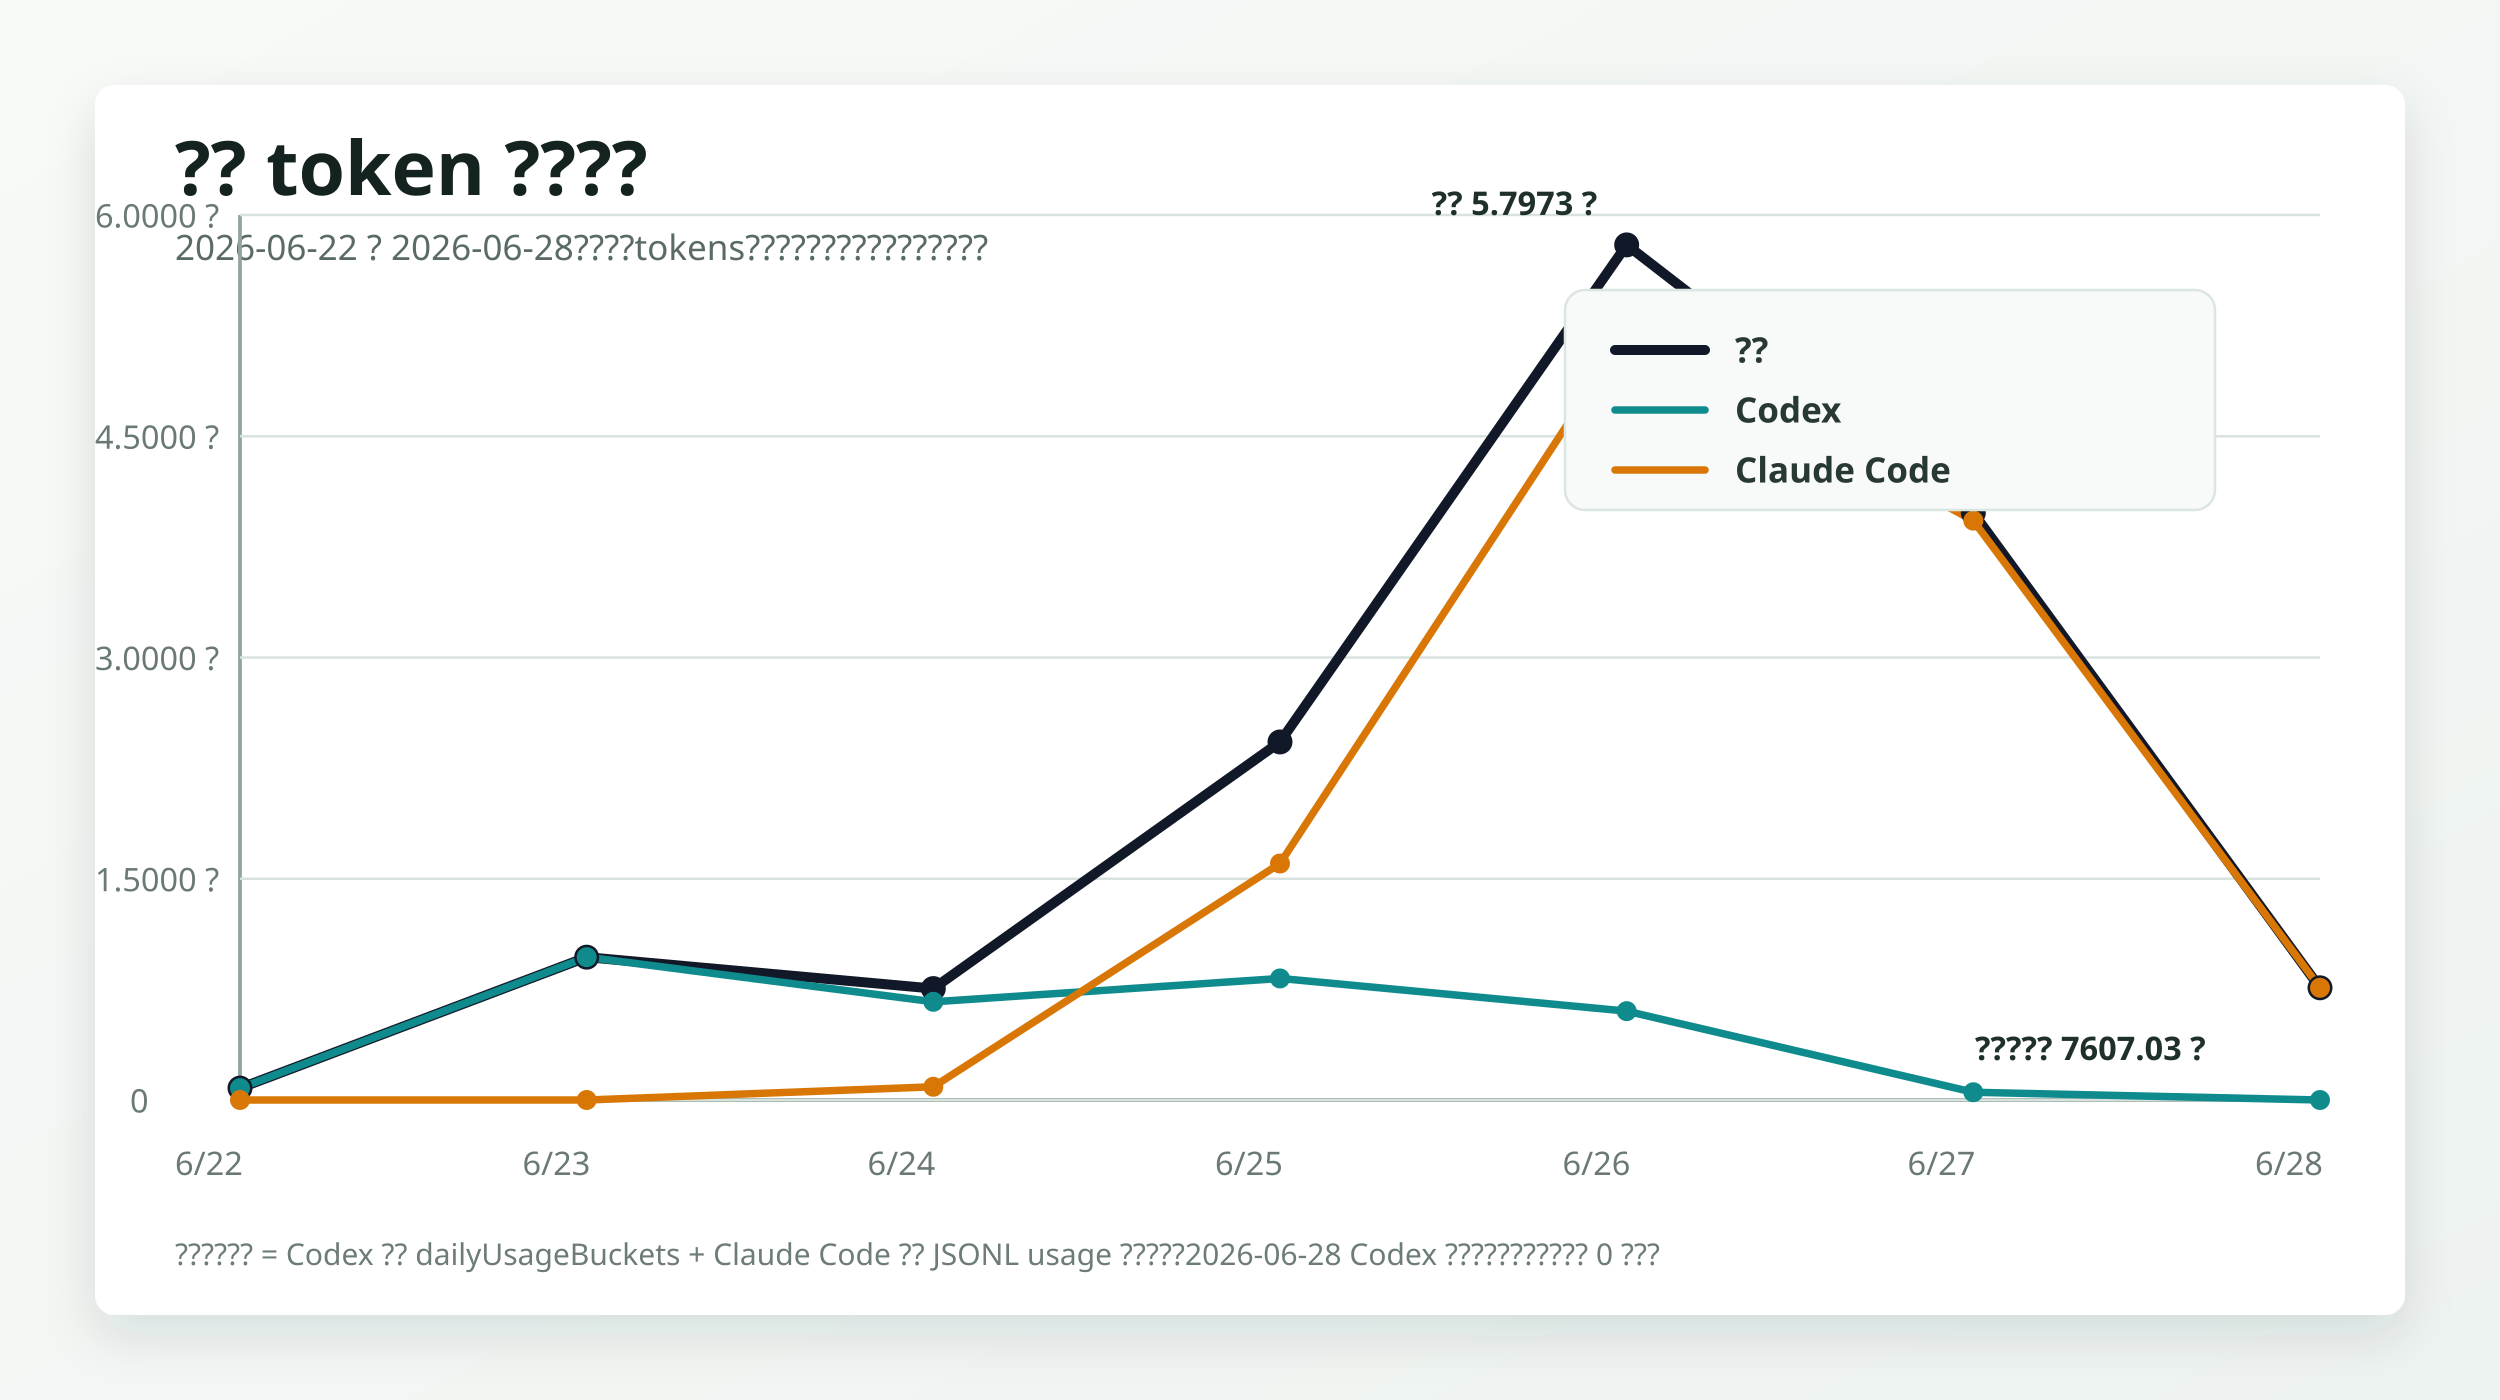
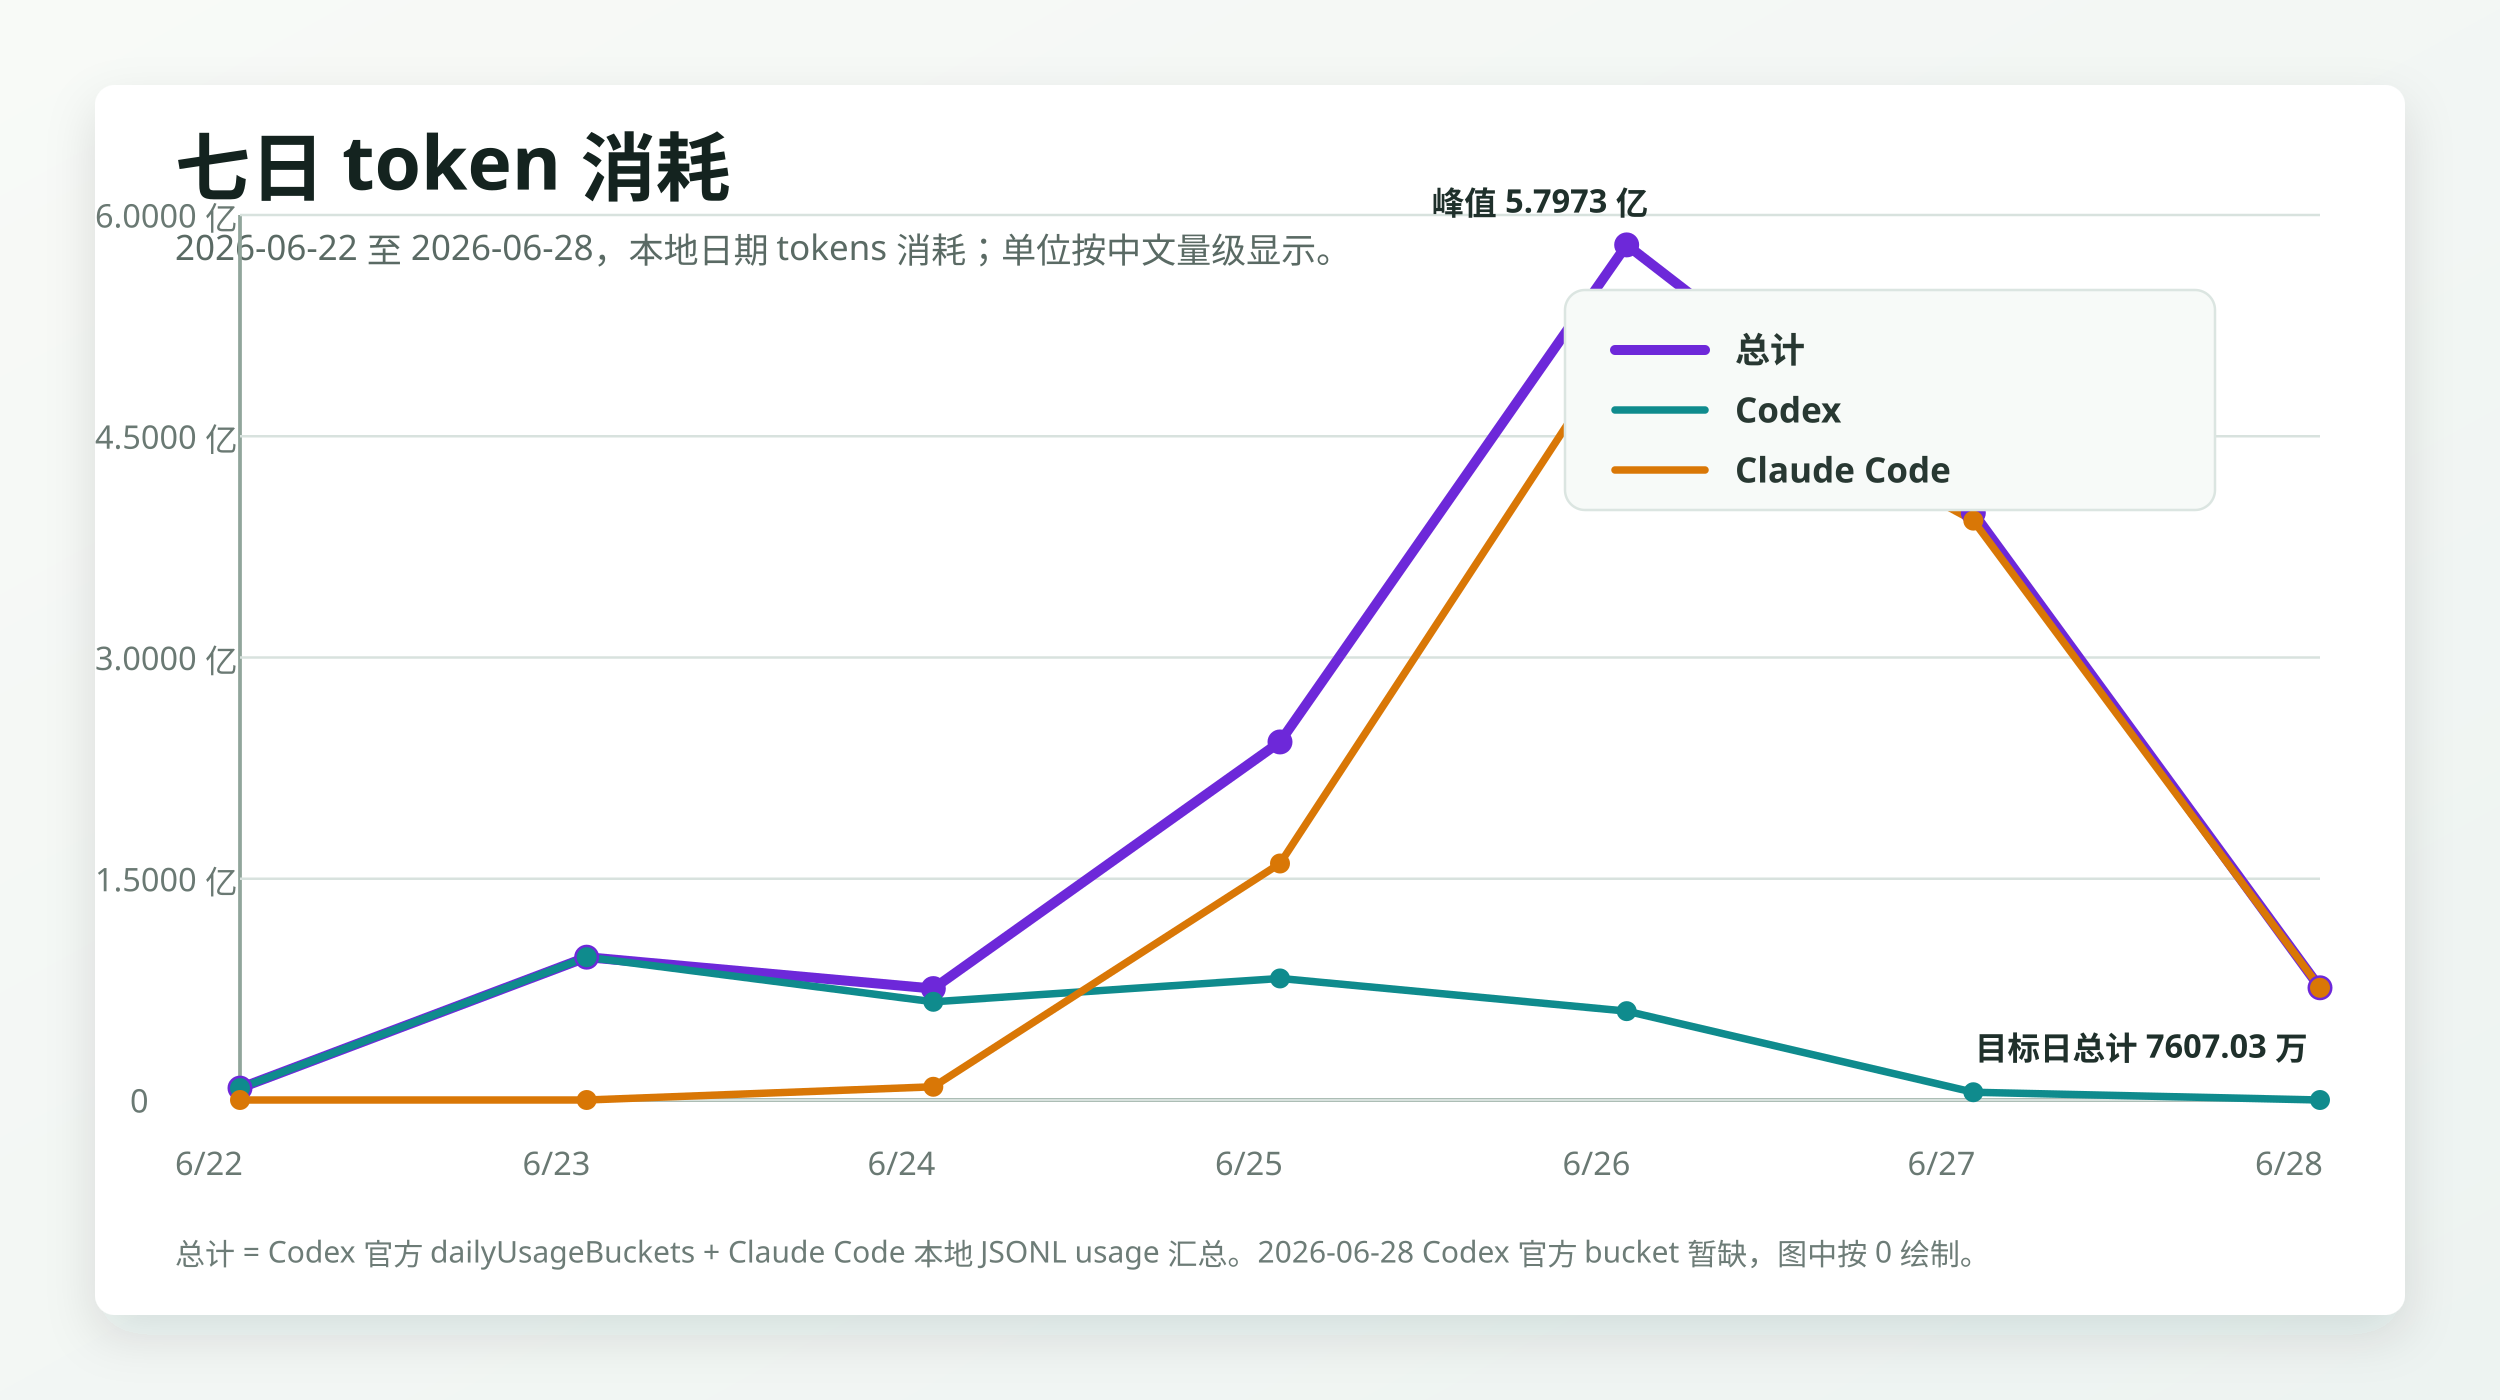
<svg xmlns="http://www.w3.org/2000/svg" width="1000" height="560" viewBox="0 0 1000 560" role="img" aria-labelledby="title desc">
  <defs>
    <linearGradient id="bg" x1="0" x2="1" y1="0" y2="1">
      <stop offset="0%" stop-color="#f8faf7" />
      <stop offset="100%" stop-color="#edf3f1" />
    </linearGradient>
    <filter id="softShadow" x="-20%" y="-20%" width="140%" height="140%">
      <feDropShadow dx="0" dy="8" stdDeviation="10" flood-color="#18302a" flood-opacity="0.12" />
    </filter>
    <style>
      .title { font: 700 30px "Microsoft YaHei", "Segoe UI", sans-serif; fill: #14231f; }
      .subtitle { font: 500 14px "Microsoft YaHei", "Segoe UI", sans-serif; fill: #5a6a64; }
      .axis { stroke: #91a59b; stroke-width: 1.5; }
      .grid { stroke: #d8e2de; stroke-width: 1; }
      .tick { font: 500 13px "Microsoft YaHei", "Segoe UI", sans-serif; fill: #6a7973; }
      .legend { font: 600 14px "Microsoft YaHei", "Segoe UI", sans-serif; fill: #283832; }
      .value { font: 700 13px "Microsoft YaHei", "Segoe UI", sans-serif; fill: #1f302b; }
      .note { font: 500 12px "Microsoft YaHei", "Segoe UI", sans-serif; fill: #6d7c77; }
    </style>
  </defs>
  <rect x="0" y="0" width="1000" height="560" fill="url(#bg)" />
  <rect x="38" y="34" width="924" height="492" rx="8" fill="#ffffff" filter="url(#softShadow)" />
-   <text x="70" y="78" class="title">?? token ????</text>
-   <text x="70" y="104" class="subtitle">2026-06-22 ? 2026-06-28????tokens????????????????</text>
+   <text x="70" y="78" class="title">七日 token 消耗</text>
+   <text x="70" y="104" class="subtitle">2026-06-22 至 2026-06-28，本地日期 tokens 消耗；单位按中文量级显示。</text>
  <g>
    <line x1="96" y1="440" x2="928" y2="440" class="axis" />
    <line x1="96" y1="86" x2="96" y2="440" class="axis" />
    <line x1="96" y1="86" x2="928" y2="86" class="grid" />
    <line x1="96" y1="174.5" x2="928" y2="174.5" class="grid" />
    <line x1="96" y1="263" x2="928" y2="263" class="grid" />
    <line x1="96" y1="351.5" x2="928" y2="351.5" class="grid" />
    <line x1="96" y1="440" x2="928" y2="440" class="grid" />
-     <text x="38" y="91" class="tick">6.0000 ?</text>
-     <text x="38" y="179.5" class="tick">4.5000 ?</text>
-     <text x="38" y="268" class="tick">3.0000 ?</text>
-     <text x="38" y="356.5" class="tick">1.5000 ?</text>
+     <text x="38" y="91" class="tick">6.0000 亿</text>
+     <text x="38" y="179.5" class="tick">4.5000 亿</text>
+     <text x="38" y="268" class="tick">3.0000 亿</text>
+     <text x="38" y="356.5" class="tick">1.5000 亿</text>
    <text x="52" y="445" class="tick">0</text>
    <text x="70" y="470" class="tick">6/22</text>
    <text x="209" y="470" class="tick">6/23</text>
    <text x="347" y="470" class="tick">6/24</text>
    <text x="486" y="470" class="tick">6/25</text>
    <text x="625" y="470" class="tick">6/26</text>
    <text x="763" y="470" class="tick">6/27</text>
    <text x="902" y="470" class="tick">6/28</text>
-     <polyline fill="none" stroke="#111827" stroke-width="4" stroke-linejoin="round" stroke-linecap="round" points="96,435.24 234.67,382.87 373.33,395.43 512,296.78 650.67,97.96 789.33,205.15 928,395.12" />
+     <polyline fill="none" stroke="#6d28d9" stroke-width="4" stroke-linejoin="round" stroke-linecap="round" points="96,435.24 234.67,382.87 373.33,395.43 512,296.78 650.67,97.96 789.33,205.15 928,395.12" />
    <polyline fill="none" stroke="#0f8b8d" stroke-width="3" stroke-linejoin="round" stroke-linecap="round" points="96,435.24 234.67,382.87 373.33,400.72 512,391.38 650.67,404.46 789.33,436.90 928,440.00" />
    <polyline fill="none" stroke="#d97706" stroke-width="3" stroke-linejoin="round" stroke-linecap="round" points="96,440.00 234.67,440.00 373.33,434.71 512,345.40 650.67,133.50 789.33,208.25 928,395.12" />
-     <g fill="#111827">
+     <g fill="#6d28d9">
      <circle cx="96" cy="435.24" r="5" />
      <circle cx="234.67" cy="382.87" r="5" />
      <circle cx="373.33" cy="395.43" r="5" />
      <circle cx="512" cy="296.78" r="5" />
      <circle cx="650.67" cy="97.96" r="5" />
      <circle cx="789.33" cy="205.15" r="5" />
      <circle cx="928" cy="395.12" r="5" />
    </g>
    <g fill="#0f8b8d">
      <circle cx="96" cy="435.24" r="4" />
      <circle cx="234.67" cy="382.87" r="4" />
      <circle cx="373.33" cy="400.72" r="4" />
      <circle cx="512" cy="391.38" r="4" />
      <circle cx="650.67" cy="404.46" r="4" />
      <circle cx="789.33" cy="436.90" r="4" />
      <circle cx="928" cy="440.00" r="4" />
    </g>
    <g fill="#d97706">
      <circle cx="96" cy="440.00" r="4" />
      <circle cx="234.67" cy="440.00" r="4" />
      <circle cx="373.33" cy="434.71" r="4" />
      <circle cx="512" cy="345.40" r="4" />
      <circle cx="650.67" cy="133.50" r="4" />
      <circle cx="789.33" cy="208.25" r="4" />
      <circle cx="928" cy="395.12" r="4" />
    </g>
    <rect x="626" y="116" width="260" height="88" rx="8" fill="#f7faf8" stroke="#dbe5e1" />
-     <line x1="646" y1="140" x2="682" y2="140" stroke="#111827" stroke-width="4" stroke-linecap="round" />
-     <text x="694" y="145" class="legend">??</text>
+     <line x1="646" y1="140" x2="682" y2="140" stroke="#6d28d9" stroke-width="4" stroke-linecap="round" />
+     <text x="694" y="145" class="legend">总计</text>
    <line x1="646" y1="164" x2="682" y2="164" stroke="#0f8b8d" stroke-width="3" stroke-linecap="round" />
    <text x="694" y="169" class="legend">Codex</text>
    <line x1="646" y1="188" x2="682" y2="188" stroke="#d97706" stroke-width="3" stroke-linecap="round" />
    <text x="694" y="193" class="legend">Claude Code</text>
-     <text x="572.67" y="85.96" class="value">?? 5.7973 ?</text>
-     <text x="790" y="424" class="value">????? 7607.03 ?</text>
+     <text x="572.67" y="85.96" class="value">峰值 5.7973 亿</text>
+     <text x="790" y="424" class="value">目标日总计 7607.03 万</text>
  </g>
-   <text x="70" y="506" class="note">?????? = Codex ?? dailyUsageBuckets + Claude Code ?? JSONL usage ?????2026-06-28 Codex ??????????? 0 ???</text>
+   <text x="70" y="506" class="note">总计 = Codex 官方 dailyUsageBuckets + Claude Code 本地 JSONL usage 汇总。2026-06-28 Codex 官方 bucket 暂缺，图中按 0 绘制。</text>
</svg>
